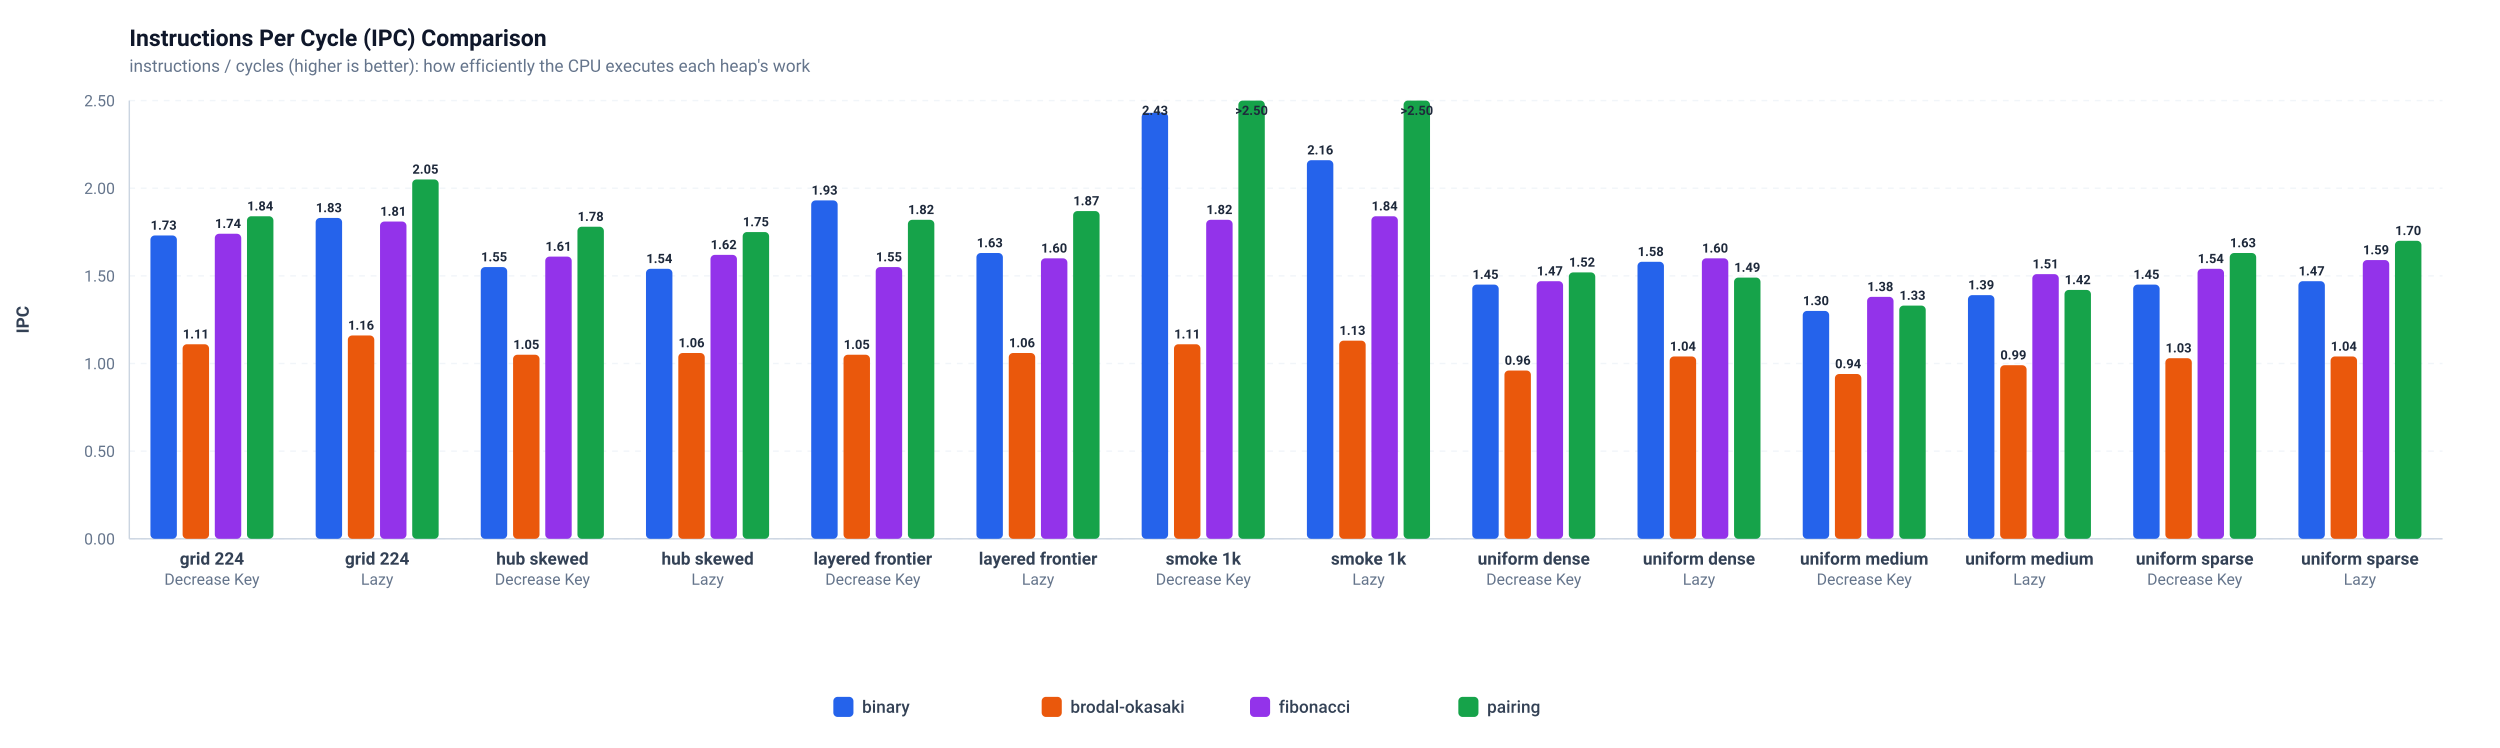
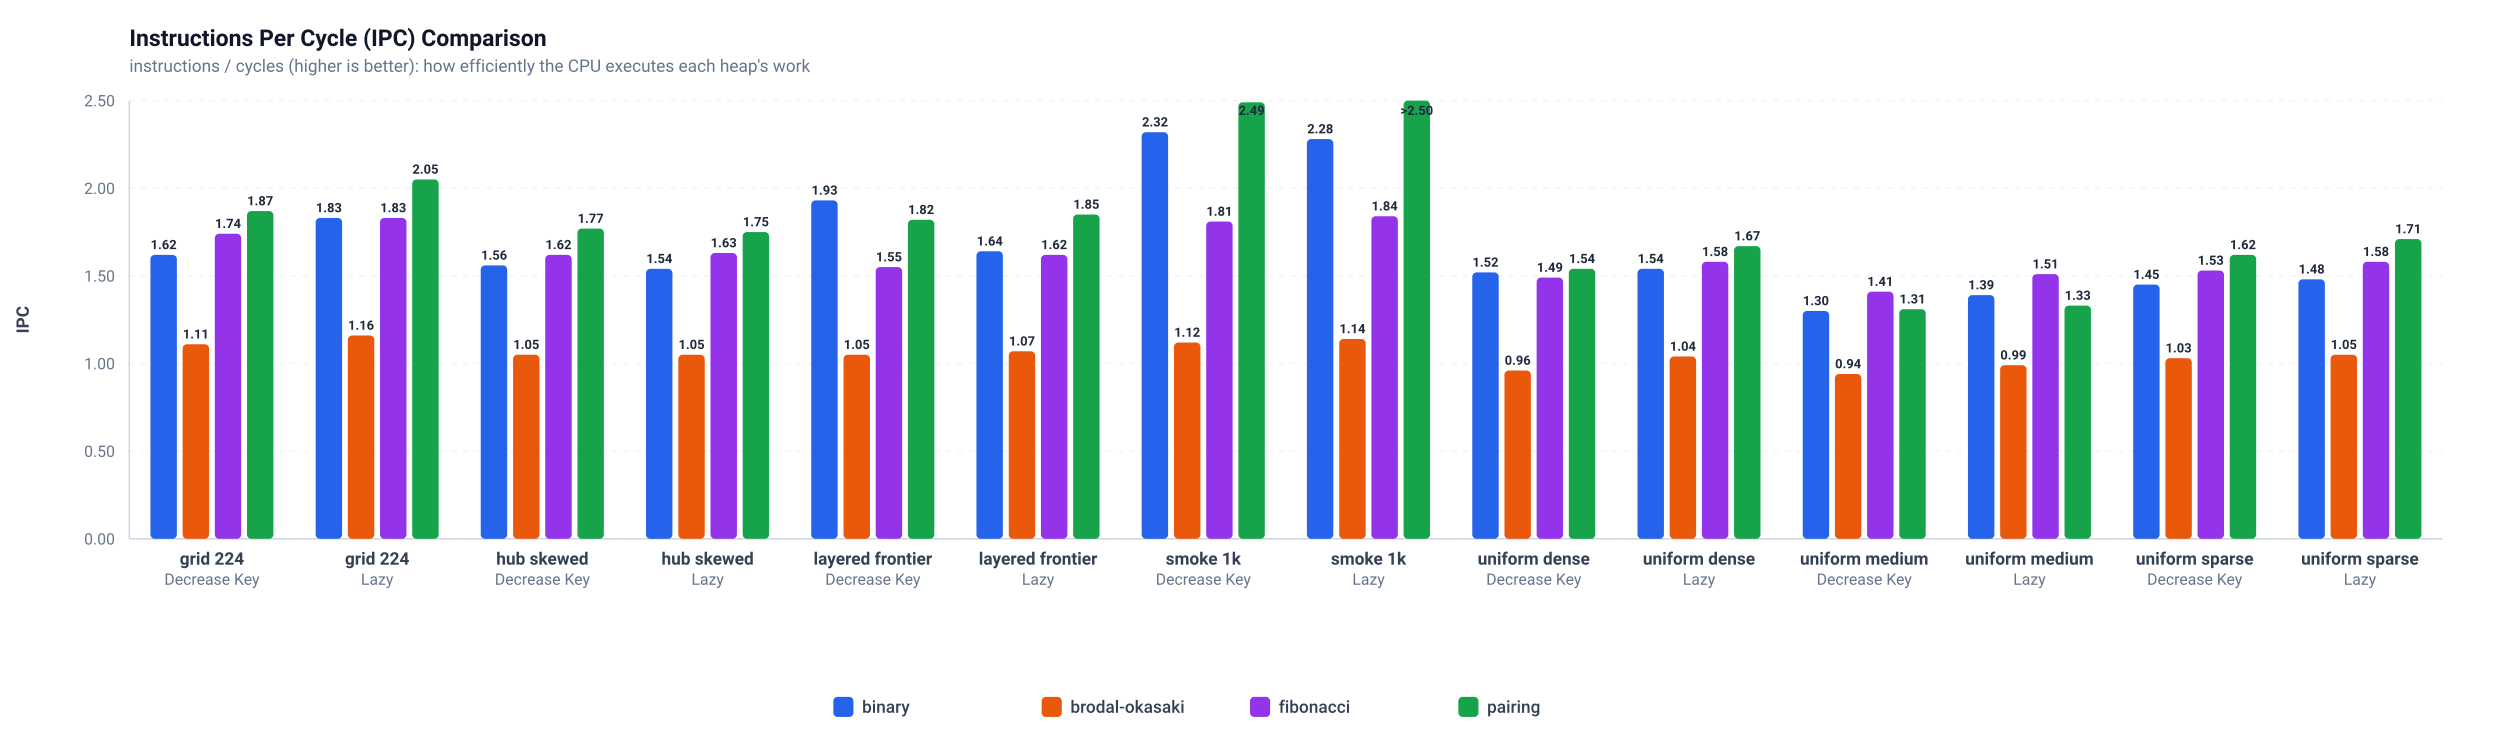
<svg xmlns="http://www.w3.org/2000/svg" viewBox="0 0 1740 520" width="1740" height="520" style="background-color: #ffffff; font-family: -apple-system, BlinkMacSystemFont, Segoe UI, Roboto, sans-serif;">
  <defs>
    <style>
    .axis { stroke: #CBD5E1; stroke-width: 1; }
    .grid { stroke: #F1F5F9; stroke-width: 1; stroke-dasharray: 4,4; }
    .baseline { stroke: #EF4444; stroke-width: 1.5; stroke-dasharray: 3,3; }
    .tick-label { font-size: 11px; fill: #64748B; }
    .axis-title { font-size: 12px; font-weight: 600; fill: #334155; }
    .chart-title { font-size: 16px; font-weight: 700; fill: #0F172A; }
    .chart-subtitle { font-size: 12px; fill: #64748B; }
    .bar-label { font-size: 9px; font-weight: 600; fill: #1E293B; text-anchor: middle; }
    .legend-text { font-size: 12px; fill: #334155; font-weight: 500; dominant-baseline: central; }
  </style>
  </defs>
  <text x="90" y="32" class="chart-title">Instructions Per Cycle (IPC) Comparison</text>
  <text x="90" y="50" class="chart-subtitle">instructions / cycles (higher is better): how efficiently the CPU executes each heap's work</text>
  <line x1="90" y1="375.0" x2="1700" y2="375.0" class="grid" />
  <text x="80" y="379.0" class="tick-label" text-anchor="end">0.00</text>
  <line x1="90" y1="314.0" x2="1700" y2="314.0" class="grid" />
  <text x="80" y="318.0" class="tick-label" text-anchor="end">0.50</text>
  <line x1="90" y1="253.0" x2="1700" y2="253.0" class="grid" />
  <text x="80" y="257.0" class="tick-label" text-anchor="end">1.00</text>
  <line x1="90" y1="192.0" x2="1700" y2="192.0" class="grid" />
  <text x="80" y="196.0" class="tick-label" text-anchor="end">1.50</text>
  <line x1="90" y1="131.0" x2="1700" y2="131.0" class="grid" />
  <text x="80" y="135.0" class="tick-label" text-anchor="end">2.00</text>
  <line x1="90" y1="70.0" x2="1700" y2="70.0" class="grid" />
  <text x="80" y="74.0" class="tick-label" text-anchor="end">2.50</text>
  <line x1="90" y1="70" x2="90" y2="375" class="axis" />
  <line x1="90" y1="375" x2="1700" y2="375" class="axis" />
  <text x="-222.5" y="20" class="axis-title" text-anchor="middle" transform="rotate(-90)">IPC</text>
  <text x="147.5" y="393" class="axis-title" font-size="10px" text-anchor="middle">grid 224</text>
  <text x="147.5" y="407" class="tick-label" font-size="10px" text-anchor="middle">Decrease Key</text>
-   <rect x="104.7" y="163.9" width="18.4" height="211.1" fill="#2563EB" rx="3" ry="3" />
-   <text x="113.9" y="159.9" class="bar-label">1.73</text>
+   <rect x="104.7" y="177.4" width="18.4" height="197.6" fill="#2563EB" rx="3" ry="3" />
+   <text x="113.9" y="173.4" class="bar-label">1.62</text>
  <rect x="127.1" y="239.6" width="18.4" height="135.4" fill="#EA580C" rx="3" ry="3" />
  <text x="136.3" y="235.6" class="bar-label">1.11</text>
  <rect x="149.5" y="162.7" width="18.4" height="212.3" fill="#9333EA" rx="3" ry="3" />
  <text x="158.7" y="158.7" class="bar-label">1.74</text>
-   <rect x="171.9" y="150.5" width="18.4" height="224.5" fill="#16A34A" rx="3" ry="3" />
-   <text x="181.1" y="146.5" class="bar-label">1.84</text>
+   <rect x="171.9" y="146.9" width="18.4" height="228.1" fill="#16A34A" rx="3" ry="3" />
+   <text x="181.1" y="142.9" class="bar-label">1.87</text>
  <text x="262.5" y="393" class="axis-title" font-size="10px" text-anchor="middle">grid 224</text>
  <text x="262.5" y="407" class="tick-label" font-size="10px" text-anchor="middle">Lazy</text>
  <rect x="219.7" y="151.7" width="18.4" height="223.3" fill="#2563EB" rx="3" ry="3" />
  <text x="228.9" y="147.7" class="bar-label">1.83</text>
  <rect x="242.1" y="233.5" width="18.4" height="141.5" fill="#EA580C" rx="3" ry="3" />
  <text x="251.3" y="229.5" class="bar-label">1.16</text>
-   <rect x="264.5" y="154.2" width="18.4" height="220.8" fill="#9333EA" rx="3" ry="3" />
-   <text x="273.7" y="150.2" class="bar-label">1.81</text>
+   <rect x="264.5" y="151.7" width="18.4" height="223.3" fill="#9333EA" rx="3" ry="3" />
+   <text x="273.7" y="147.7" class="bar-label">1.83</text>
  <rect x="286.9" y="124.9" width="18.4" height="250.1" fill="#16A34A" rx="3" ry="3" />
  <text x="296.1" y="120.9" class="bar-label">2.05</text>
  <text x="377.5" y="393" class="axis-title" font-size="10px" text-anchor="middle">hub skewed</text>
  <text x="377.5" y="407" class="tick-label" font-size="10px" text-anchor="middle">Decrease Key</text>
-   <rect x="334.6" y="185.9" width="18.4" height="189.1" fill="#2563EB" rx="3" ry="3" />
-   <text x="343.9" y="181.9" class="bar-label">1.55</text>
+   <rect x="334.6" y="184.7" width="18.4" height="190.3" fill="#2563EB" rx="3" ry="3" />
+   <text x="343.9" y="180.7" class="bar-label">1.56</text>
  <rect x="357.1" y="246.9" width="18.4" height="128.1" fill="#EA580C" rx="3" ry="3" />
  <text x="366.3" y="242.9" class="bar-label">1.05</text>
-   <rect x="379.5" y="178.6" width="18.4" height="196.4" fill="#9333EA" rx="3" ry="3" />
-   <text x="388.7" y="174.6" class="bar-label">1.61</text>
-   <rect x="401.9" y="157.8" width="18.4" height="217.2" fill="#16A34A" rx="3" ry="3" />
-   <text x="411.1" y="153.8" class="bar-label">1.78</text>
+   <rect x="379.5" y="177.4" width="18.4" height="197.6" fill="#9333EA" rx="3" ry="3" />
+   <text x="388.7" y="173.4" class="bar-label">1.62</text>
+   <rect x="401.9" y="159.1" width="18.4" height="215.9" fill="#16A34A" rx="3" ry="3" />
+   <text x="411.1" y="155.1" class="bar-label">1.77</text>
  <text x="492.5" y="393" class="axis-title" font-size="10px" text-anchor="middle">hub skewed</text>
  <text x="492.5" y="407" class="tick-label" font-size="10px" text-anchor="middle">Lazy</text>
  <rect x="449.6" y="187.1" width="18.4" height="187.9" fill="#2563EB" rx="3" ry="3" />
  <text x="458.9" y="183.1" class="bar-label">1.54</text>
-   <rect x="472.1" y="245.7" width="18.4" height="129.3" fill="#EA580C" rx="3" ry="3" />
-   <text x="481.3" y="241.7" class="bar-label">1.06</text>
-   <rect x="494.5" y="177.4" width="18.4" height="197.6" fill="#9333EA" rx="3" ry="3" />
-   <text x="503.7" y="173.4" class="bar-label">1.62</text>
+   <rect x="472.1" y="246.9" width="18.4" height="128.1" fill="#EA580C" rx="3" ry="3" />
+   <text x="481.3" y="242.9" class="bar-label">1.05</text>
+   <rect x="494.5" y="176.1" width="18.4" height="198.9" fill="#9333EA" rx="3" ry="3" />
+   <text x="503.7" y="172.1" class="bar-label">1.63</text>
  <rect x="516.9" y="161.5" width="18.4" height="213.5" fill="#16A34A" rx="3" ry="3" />
  <text x="526.1" y="157.5" class="bar-label">1.75</text>
  <text x="607.5" y="393" class="axis-title" font-size="10px" text-anchor="middle">layered frontier</text>
  <text x="607.5" y="407" class="tick-label" font-size="10px" text-anchor="middle">Decrease Key</text>
  <rect x="564.6" y="139.5" width="18.4" height="235.5" fill="#2563EB" rx="3" ry="3" />
  <text x="573.9" y="135.5" class="bar-label">1.93</text>
  <rect x="587.1" y="246.9" width="18.4" height="128.1" fill="#EA580C" rx="3" ry="3" />
  <text x="596.3" y="242.9" class="bar-label">1.05</text>
  <rect x="609.5" y="185.9" width="18.4" height="189.1" fill="#9333EA" rx="3" ry="3" />
  <text x="618.7" y="181.9" class="bar-label">1.55</text>
  <rect x="631.9" y="153.0" width="18.4" height="222.0" fill="#16A34A" rx="3" ry="3" />
  <text x="641.1" y="149.0" class="bar-label">1.82</text>
  <text x="722.5" y="393" class="axis-title" font-size="10px" text-anchor="middle">layered frontier</text>
  <text x="722.5" y="407" class="tick-label" font-size="10px" text-anchor="middle">Lazy</text>
-   <rect x="679.6" y="176.1" width="18.4" height="198.9" fill="#2563EB" rx="3" ry="3" />
-   <text x="688.9" y="172.1" class="bar-label">1.63</text>
-   <rect x="702.1" y="245.7" width="18.4" height="129.3" fill="#EA580C" rx="3" ry="3" />
-   <text x="711.3" y="241.7" class="bar-label">1.06</text>
-   <rect x="724.5" y="179.8" width="18.4" height="195.2" fill="#9333EA" rx="3" ry="3" />
-   <text x="733.7" y="175.8" class="bar-label">1.60</text>
-   <rect x="746.9" y="146.9" width="18.4" height="228.1" fill="#16A34A" rx="3" ry="3" />
-   <text x="756.1" y="142.9" class="bar-label">1.87</text>
+   <rect x="679.6" y="174.9" width="18.4" height="200.1" fill="#2563EB" rx="3" ry="3" />
+   <text x="688.9" y="170.9" class="bar-label">1.64</text>
+   <rect x="702.1" y="244.5" width="18.4" height="130.5" fill="#EA580C" rx="3" ry="3" />
+   <text x="711.3" y="240.5" class="bar-label">1.07</text>
+   <rect x="724.5" y="177.4" width="18.4" height="197.6" fill="#9333EA" rx="3" ry="3" />
+   <text x="733.7" y="173.4" class="bar-label">1.62</text>
+   <rect x="746.9" y="149.3" width="18.4" height="225.7" fill="#16A34A" rx="3" ry="3" />
+   <text x="756.1" y="145.3" class="bar-label">1.85</text>
  <text x="837.5" y="393" class="axis-title" font-size="10px" text-anchor="middle">smoke 1k</text>
  <text x="837.5" y="407" class="tick-label" font-size="10px" text-anchor="middle">Decrease Key</text>
-   <rect x="794.6" y="78.5" width="18.4" height="296.5" fill="#2563EB" rx="3" ry="3" />
-   <text x="803.9" y="80.0" class="bar-label">2.43</text>
-   <rect x="817.1" y="239.6" width="18.4" height="135.4" fill="#EA580C" rx="3" ry="3" />
-   <text x="826.3" y="235.6" class="bar-label">1.11</text>
-   <rect x="839.5" y="153.0" width="18.4" height="222.0" fill="#9333EA" rx="3" ry="3" />
-   <text x="848.7" y="149.0" class="bar-label">1.82</text>
-   <rect x="861.9" y="70.0" width="18.4" height="305.0" fill="#16A34A" rx="3" ry="3" />
-   <text x="871.1" y="80.0" class="bar-label">&gt;2.50</text>
+   <rect x="794.6" y="92.0" width="18.4" height="283.0" fill="#2563EB" rx="3" ry="3" />
+   <text x="803.9" y="88.0" class="bar-label">2.32</text>
+   <rect x="817.1" y="238.4" width="18.4" height="136.6" fill="#EA580C" rx="3" ry="3" />
+   <text x="826.3" y="234.4" class="bar-label">1.12</text>
+   <rect x="839.5" y="154.2" width="18.4" height="220.8" fill="#9333EA" rx="3" ry="3" />
+   <text x="848.7" y="150.2" class="bar-label">1.81</text>
+   <rect x="861.9" y="71.2" width="18.4" height="303.8" fill="#16A34A" rx="3" ry="3" />
+   <text x="871.1" y="80.0" class="bar-label">2.49</text>
  <text x="952.5" y="393" class="axis-title" font-size="10px" text-anchor="middle">smoke 1k</text>
  <text x="952.5" y="407" class="tick-label" font-size="10px" text-anchor="middle">Lazy</text>
-   <rect x="909.6" y="111.5" width="18.4" height="263.5" fill="#2563EB" rx="3" ry="3" />
-   <text x="918.9" y="107.5" class="bar-label">2.16</text>
-   <rect x="932.1" y="237.1" width="18.4" height="137.9" fill="#EA580C" rx="3" ry="3" />
-   <text x="941.3" y="233.1" class="bar-label">1.13</text>
+   <rect x="909.6" y="96.8" width="18.4" height="278.2" fill="#2563EB" rx="3" ry="3" />
+   <text x="918.9" y="92.8" class="bar-label">2.28</text>
+   <rect x="932.1" y="235.9" width="18.4" height="139.1" fill="#EA580C" rx="3" ry="3" />
+   <text x="941.3" y="231.9" class="bar-label">1.14</text>
  <rect x="954.5" y="150.5" width="18.4" height="224.5" fill="#9333EA" rx="3" ry="3" />
  <text x="963.7" y="146.5" class="bar-label">1.84</text>
  <rect x="976.9" y="70.0" width="18.4" height="305.0" fill="#16A34A" rx="3" ry="3" />
  <text x="986.1" y="80.0" class="bar-label">&gt;2.50</text>
  <text x="1067.5" y="393" class="axis-title" font-size="10px" text-anchor="middle">uniform dense</text>
  <text x="1067.5" y="407" class="tick-label" font-size="10px" text-anchor="middle">Decrease Key</text>
-   <rect x="1024.7" y="198.1" width="18.4" height="176.9" fill="#2563EB" rx="3" ry="3" />
-   <text x="1033.9" y="194.1" class="bar-label">1.45</text>
+   <rect x="1024.7" y="189.6" width="18.4" height="185.4" fill="#2563EB" rx="3" ry="3" />
+   <text x="1033.9" y="185.6" class="bar-label">1.52</text>
  <rect x="1047.1" y="257.9" width="18.4" height="117.1" fill="#EA580C" rx="3" ry="3" />
  <text x="1056.3" y="253.9" class="bar-label">0.96</text>
-   <rect x="1069.5" y="195.7" width="18.4" height="179.3" fill="#9333EA" rx="3" ry="3" />
-   <text x="1078.7" y="191.7" class="bar-label">1.47</text>
-   <rect x="1091.9" y="189.6" width="18.4" height="185.4" fill="#16A34A" rx="3" ry="3" />
-   <text x="1101.1" y="185.6" class="bar-label">1.52</text>
+   <rect x="1069.5" y="193.2" width="18.4" height="181.8" fill="#9333EA" rx="3" ry="3" />
+   <text x="1078.7" y="189.2" class="bar-label">1.49</text>
+   <rect x="1091.9" y="187.1" width="18.4" height="187.9" fill="#16A34A" rx="3" ry="3" />
+   <text x="1101.1" y="183.1" class="bar-label">1.54</text>
  <text x="1182.5" y="393" class="axis-title" font-size="10px" text-anchor="middle">uniform dense</text>
  <text x="1182.5" y="407" class="tick-label" font-size="10px" text-anchor="middle">Lazy</text>
-   <rect x="1139.7" y="182.2" width="18.4" height="192.8" fill="#2563EB" rx="3" ry="3" />
-   <text x="1148.9" y="178.2" class="bar-label">1.58</text>
+   <rect x="1139.7" y="187.1" width="18.4" height="187.9" fill="#2563EB" rx="3" ry="3" />
+   <text x="1148.9" y="183.1" class="bar-label">1.54</text>
  <rect x="1162.1" y="248.1" width="18.4" height="126.9" fill="#EA580C" rx="3" ry="3" />
  <text x="1171.3" y="244.1" class="bar-label">1.04</text>
-   <rect x="1184.5" y="179.8" width="18.4" height="195.2" fill="#9333EA" rx="3" ry="3" />
-   <text x="1193.7" y="175.8" class="bar-label">1.60</text>
-   <rect x="1206.9" y="193.2" width="18.4" height="181.8" fill="#16A34A" rx="3" ry="3" />
-   <text x="1216.1" y="189.2" class="bar-label">1.49</text>
+   <rect x="1184.5" y="182.2" width="18.4" height="192.8" fill="#9333EA" rx="3" ry="3" />
+   <text x="1193.7" y="178.2" class="bar-label">1.58</text>
+   <rect x="1206.9" y="171.3" width="18.4" height="203.7" fill="#16A34A" rx="3" ry="3" />
+   <text x="1216.1" y="167.3" class="bar-label">1.67</text>
  <text x="1297.5" y="393" class="axis-title" font-size="10px" text-anchor="middle">uniform medium</text>
  <text x="1297.5" y="407" class="tick-label" font-size="10px" text-anchor="middle">Decrease Key</text>
  <rect x="1254.7" y="216.4" width="18.4" height="158.6" fill="#2563EB" rx="3" ry="3" />
  <text x="1263.9" y="212.4" class="bar-label">1.30</text>
  <rect x="1277.1" y="260.3" width="18.4" height="114.7" fill="#EA580C" rx="3" ry="3" />
  <text x="1286.3" y="256.3" class="bar-label">0.94</text>
-   <rect x="1299.5" y="206.6" width="18.4" height="168.4" fill="#9333EA" rx="3" ry="3" />
-   <text x="1308.7" y="202.6" class="bar-label">1.38</text>
-   <rect x="1321.9" y="212.7" width="18.4" height="162.3" fill="#16A34A" rx="3" ry="3" />
-   <text x="1331.1" y="208.7" class="bar-label">1.33</text>
+   <rect x="1299.5" y="203.0" width="18.4" height="172.0" fill="#9333EA" rx="3" ry="3" />
+   <text x="1308.7" y="199.0" class="bar-label">1.41</text>
+   <rect x="1321.9" y="215.2" width="18.4" height="159.8" fill="#16A34A" rx="3" ry="3" />
+   <text x="1331.1" y="211.2" class="bar-label">1.31</text>
  <text x="1412.5" y="393" class="axis-title" font-size="10px" text-anchor="middle">uniform medium</text>
  <text x="1412.5" y="407" class="tick-label" font-size="10px" text-anchor="middle">Lazy</text>
  <rect x="1369.7" y="205.4" width="18.4" height="169.6" fill="#2563EB" rx="3" ry="3" />
  <text x="1378.9" y="201.4" class="bar-label">1.39</text>
  <rect x="1392.1" y="254.2" width="18.4" height="120.8" fill="#EA580C" rx="3" ry="3" />
  <text x="1401.3" y="250.2" class="bar-label">0.99</text>
  <rect x="1414.5" y="190.8" width="18.4" height="184.2" fill="#9333EA" rx="3" ry="3" />
  <text x="1423.7" y="186.8" class="bar-label">1.51</text>
-   <rect x="1436.9" y="201.8" width="18.4" height="173.2" fill="#16A34A" rx="3" ry="3" />
-   <text x="1446.1" y="197.8" class="bar-label">1.42</text>
+   <rect x="1436.9" y="212.7" width="18.4" height="162.3" fill="#16A34A" rx="3" ry="3" />
+   <text x="1446.1" y="208.7" class="bar-label">1.33</text>
  <text x="1527.5" y="393" class="axis-title" font-size="10px" text-anchor="middle">uniform sparse</text>
  <text x="1527.5" y="407" class="tick-label" font-size="10px" text-anchor="middle">Decrease Key</text>
  <rect x="1484.7" y="198.1" width="18.4" height="176.9" fill="#2563EB" rx="3" ry="3" />
  <text x="1493.9" y="194.1" class="bar-label">1.45</text>
  <rect x="1507.1" y="249.3" width="18.4" height="125.7" fill="#EA580C" rx="3" ry="3" />
  <text x="1516.3" y="245.3" class="bar-label">1.03</text>
-   <rect x="1529.5" y="187.1" width="18.4" height="187.9" fill="#9333EA" rx="3" ry="3" />
-   <text x="1538.7" y="183.1" class="bar-label">1.54</text>
-   <rect x="1551.9" y="176.1" width="18.4" height="198.9" fill="#16A34A" rx="3" ry="3" />
-   <text x="1561.1" y="172.1" class="bar-label">1.63</text>
+   <rect x="1529.5" y="188.3" width="18.4" height="186.7" fill="#9333EA" rx="3" ry="3" />
+   <text x="1538.7" y="184.3" class="bar-label">1.53</text>
+   <rect x="1551.9" y="177.4" width="18.4" height="197.6" fill="#16A34A" rx="3" ry="3" />
+   <text x="1561.1" y="173.4" class="bar-label">1.62</text>
  <text x="1642.5" y="393" class="axis-title" font-size="10px" text-anchor="middle">uniform sparse</text>
  <text x="1642.5" y="407" class="tick-label" font-size="10px" text-anchor="middle">Lazy</text>
-   <rect x="1599.7" y="195.7" width="18.4" height="179.3" fill="#2563EB" rx="3" ry="3" />
-   <text x="1608.9" y="191.7" class="bar-label">1.47</text>
-   <rect x="1622.1" y="248.1" width="18.4" height="126.9" fill="#EA580C" rx="3" ry="3" />
-   <text x="1631.3" y="244.1" class="bar-label">1.04</text>
-   <rect x="1644.5" y="181.0" width="18.4" height="194.0" fill="#9333EA" rx="3" ry="3" />
-   <text x="1653.7" y="177.0" class="bar-label">1.59</text>
-   <rect x="1666.9" y="167.6" width="18.4" height="207.4" fill="#16A34A" rx="3" ry="3" />
-   <text x="1676.1" y="163.6" class="bar-label">1.70</text>
+   <rect x="1599.7" y="194.4" width="18.4" height="180.6" fill="#2563EB" rx="3" ry="3" />
+   <text x="1608.9" y="190.4" class="bar-label">1.48</text>
+   <rect x="1622.1" y="246.9" width="18.4" height="128.1" fill="#EA580C" rx="3" ry="3" />
+   <text x="1631.3" y="242.9" class="bar-label">1.05</text>
+   <rect x="1644.5" y="182.2" width="18.4" height="192.8" fill="#9333EA" rx="3" ry="3" />
+   <text x="1653.7" y="178.2" class="bar-label">1.58</text>
+   <rect x="1666.9" y="166.4" width="18.4" height="208.6" fill="#16A34A" rx="3" ry="3" />
+   <text x="1676.1" y="162.4" class="bar-label">1.71</text>
  <rect x="580.0" y="485.0" width="14" height="14" fill="#2563EB" rx="3" ry="3" />
  <text x="600.0" y="492.0" class="legend-text">binary</text>
  <rect x="725.0" y="485.0" width="14" height="14" fill="#EA580C" rx="3" ry="3" />
  <text x="745.0" y="492.0" class="legend-text">brodal-okasaki</text>
  <rect x="870.0" y="485.0" width="14" height="14" fill="#9333EA" rx="3" ry="3" />
  <text x="890.0" y="492.0" class="legend-text">fibonacci</text>
  <rect x="1015.0" y="485.0" width="14" height="14" fill="#16A34A" rx="3" ry="3" />
  <text x="1035.0" y="492.0" class="legend-text">pairing</text>
</svg>
